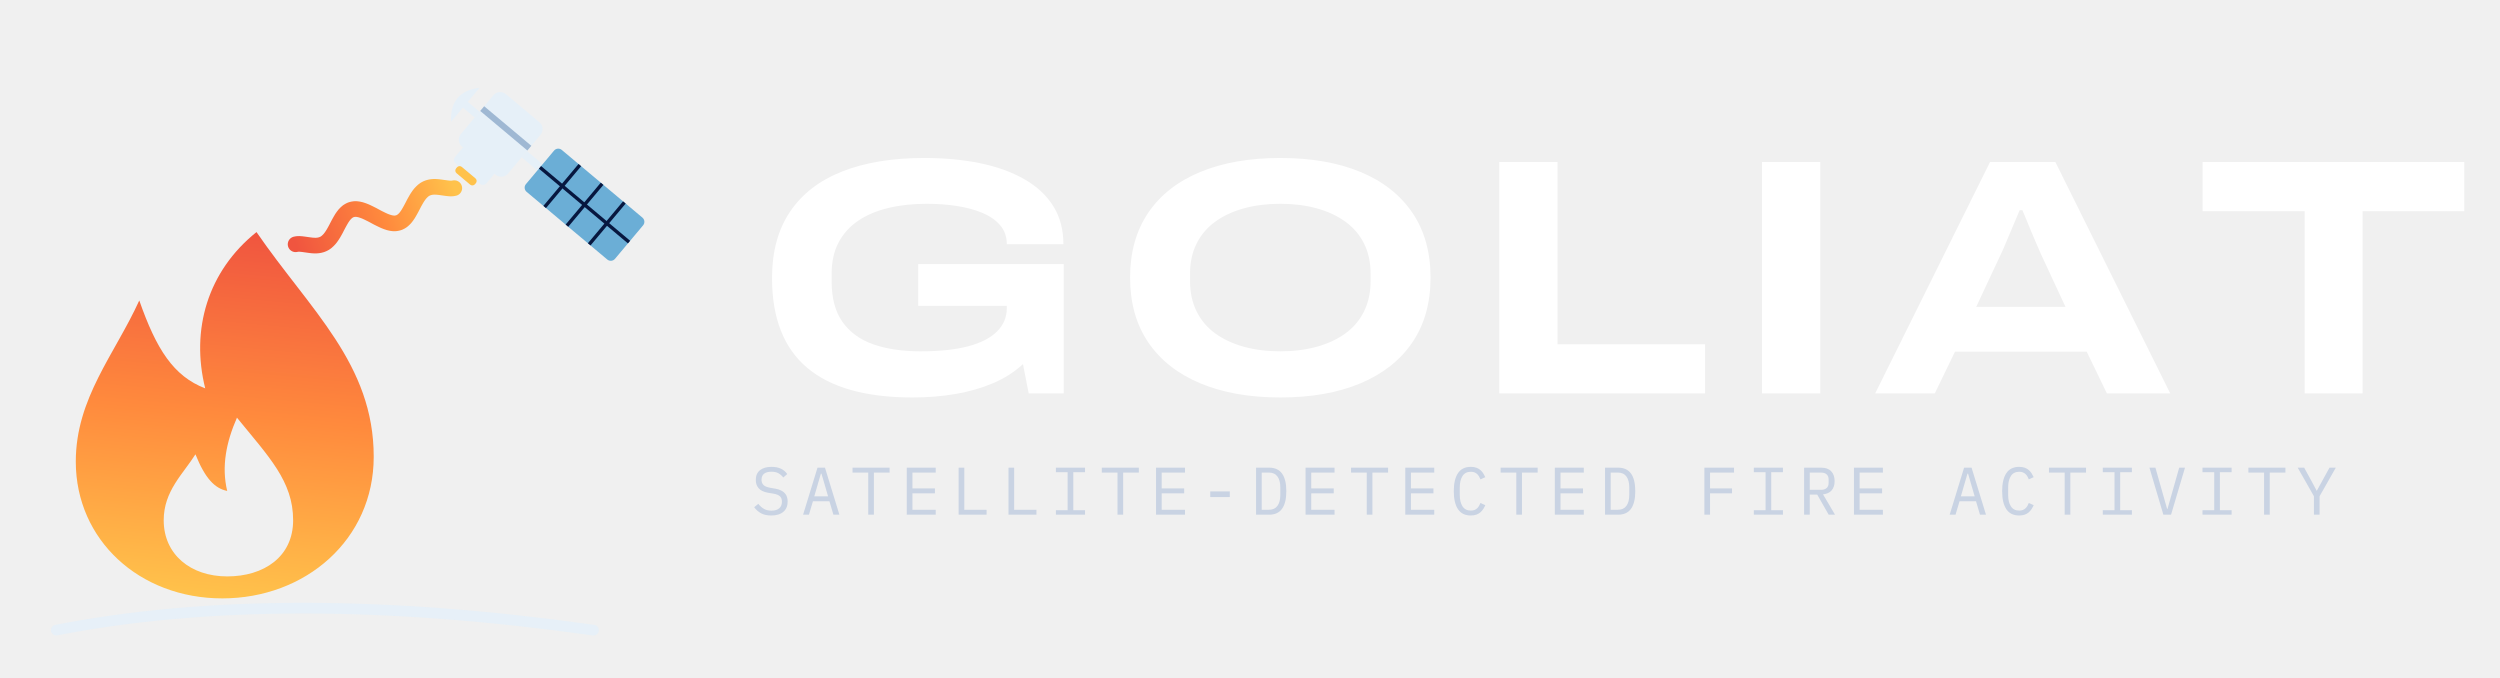
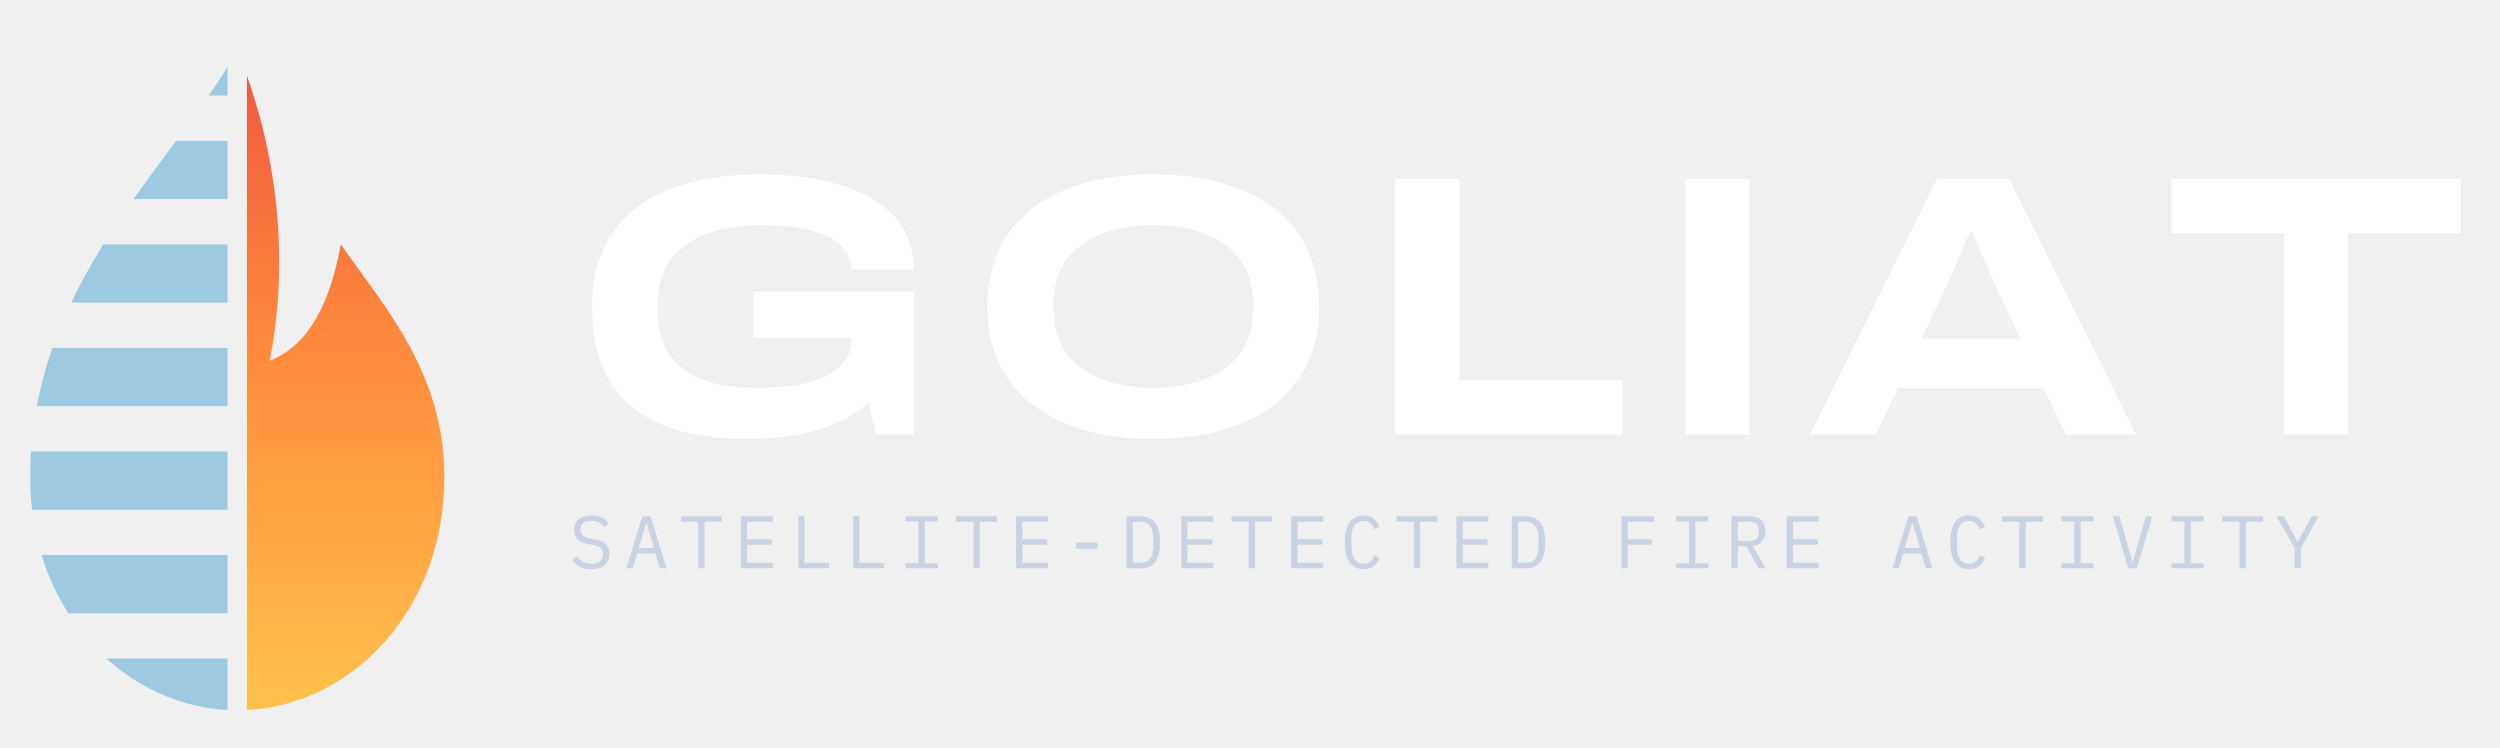
- <svg xmlns="http://www.w3.org/2000/svg" viewBox="0 0 742.2 201" width="742.2" height="201" role="img" aria-label="GOLIAT · Actividad de fuego detectada por satélite">
-   <g transform="translate(8 8) scale(1.45)">
-     <path d="M6 123.5 Q52 114.5 116 123.5" fill="none" stroke="#E6F0F8" stroke-width="2.2" stroke-linecap="round" opacity=".9" />
+ <svg xmlns="http://www.w3.org/2000/svg" viewBox="0 0 672.2 201" width="672.2" height="201" role="img" aria-label="GOLIAT · Actividad de fuego detectada por satélite">
+   <g transform="translate(-29 8) scale(1.45)">
    <defs>
-       <linearGradient id="fg13" gradientUnits="userSpaceOnUse" x1="40" y1="117" x2="47" y2="42">
+       <linearGradient id="gg32" gradientUnits="userSpaceOnUse" x1="64" y1="116" x2="64" y2="14">
        <stop offset="0" stop-color="#FFC24B" />
-         <stop offset=".5" stop-color="#FF8A3D" />
+         <stop offset=".55" stop-color="#FF8A3D" />
        <stop offset="1" stop-color="#F0553F" />
      </linearGradient>
+       <clipPath id="gl29">
+         <rect x="0" y="0" width="62.5" height="128" />
+       </clipPath>
+       <clipPath id="gr30">
+         <rect x="65.5" y="0" width="62.5" height="128" />
+       </clipPath>
+       <clipPath id="gf31">
+         <path d="M64 14 C74 32 96 50 96 80 C96 101 81 116 64 116 C47 116 32 101 32 80 C32 64 41 54 48 44 C50 55 54 60 59 62 C56 47 57.5 30 64 14 Z" transform="translate(128 0) scale(-1 1)" />
+       </clipPath>
    </defs>
-     <path d="M47 42 C58 58 71 69 71 88 C71 105 57 117 40 117 C23 117 10 105 10 89 C10 76 18 67 23 56 C26.5 66 30 71.5 36.5 74 C33.5 62 37 50 47 42 Z M43 80 C49.5 88 54.5 93 54.5 101 C54.5 108.5 48.5 112.5 41 112.5 C33.5 112.5 28 108 28 101 C28 95 32 91.5 34.5 87.5 C36.5 92.5 38.5 94.5 41 95 C39.8 90 40.8 85 43 80 Z" fill-rule="evenodd" fill="url(#fg13)" />
-     <defs>
-       <linearGradient id="wg14" gradientUnits="userSpaceOnUse" x1="55" y1="44.5" x2="87.5" y2="33">
-         <stop offset="0" stop-color="#F0553F" />
-         <stop offset=".55" stop-color="#FF8A3D" />
-         <stop offset="1" stop-color="#FFC24B" />
-       </linearGradient>
-     </defs>
-     <path d="M55.00 44.50 L55.38 44.43 L55.79 44.42 L56.20 44.45 L56.62 44.50 L57.05 44.56 L57.48 44.62 L57.91 44.68 L58.33 44.73 L58.75 44.76 L59.16 44.77 L59.56 44.74 L59.94 44.68 L60.31 44.58 L60.67 44.44 L61.01 44.26 L61.33 44.03 L61.64 43.75 L61.94 43.44 L62.22 43.09 L62.49 42.70 L62.75 42.29 L63.00 41.85 L63.25 41.40 L63.49 40.93 L63.73 40.47 L63.98 40.01 L64.23 39.57 L64.48 39.15 L64.75 38.76 L65.03 38.40 L65.33 38.09 L65.64 37.82 L65.97 37.61 L66.32 37.44 L66.69 37.34 L67.07 37.28 L67.48 37.28 L67.91 37.34 L68.35 37.44 L68.81 37.59 L69.28 37.77 L69.76 37.99 L70.25 38.23 L70.75 38.48 L71.25 38.75 L71.75 39.02 L72.25 39.27 L72.74 39.51 L73.22 39.73 L73.69 39.91 L74.15 40.06 L74.59 40.16 L75.02 40.22 L75.43 40.22 L75.81 40.16 L76.18 40.06 L76.53 39.89 L76.86 39.68 L77.17 39.41 L77.47 39.10 L77.75 38.74 L78.02 38.35 L78.27 37.93 L78.52 37.49 L78.77 37.03 L79.01 36.57 L79.25 36.10 L79.50 35.65 L79.75 35.21 L80.01 34.80 L80.28 34.41 L80.56 34.06 L80.86 33.75 L81.17 33.47 L81.49 33.24 L81.83 33.06 L82.19 32.92 L82.56 32.82 L82.94 32.76 L83.34 32.73 L83.75 32.74 L84.17 32.77 L84.59 32.82 L85.02 32.88 L85.45 32.94 L85.88 33.00 L86.30 33.05 L86.71 33.08 L87.12 33.07 L87.50 33.00" fill="none" stroke="url(#wg14)" stroke-width="3.2" stroke-linecap="round" stroke-linejoin="round" />
-     <g transform="translate(97 22) rotate(40) scale(0.7)">
-       <line x1="9" y1="0" x2="15" y2="0" stroke="#E6F0F8" stroke-width="2.4" />
-       <rect x="15" y="-8" width="34" height="16" rx="1.6" fill="#6BAED6" />
-       <line x1="23.5" y1="-8" x2="23.5" y2="8" stroke="#07173F" stroke-width="1" />
-       <line x1="32" y1="-8" x2="32" y2="8" stroke="#07173F" stroke-width="1" />
-       <line x1="40.5" y1="-8" x2="40.5" y2="8" stroke="#07173F" stroke-width="1" />
-       <line x1="15" y1="0" x2="49" y2="0" stroke="#07173F" stroke-width="1" />
-       <line x1="-9" y1="0" x2="-14" y2="0" stroke="#E6F0F8" stroke-width="2.2" />
-       <path d="M-13.5 -6.5 Q-19.5 0 -13.5 6.5 Z" fill="#E6F0F8" />
-       <rect x="-9" y="-10" width="18" height="20" rx="2.6" fill="#E6F0F8" />
-       <rect x="-9" y="-3.2" width="18" height="1.8" fill="#9FB8D3" />
-       <rect x="-6" y="9" width="12" height="6" rx="1.4" fill="#E6F0F8" />
-       <rect x="-3.6" y="14.6" width="7.2" height="2.4" rx="1" fill="#FFC24B" />
+     <g transform="translate(64 65) scale(1.2) translate(-64 -65)">
+       <g clip-path="url(#gl29)">
+         <g clip-path="url(#gf31)" fill="#9ECAE1">
+           <rect x="20" y="12" width="44" height="9" />
+           <rect x="20" y="28" width="44" height="9" />
+           <rect x="20" y="44" width="44" height="9" />
+           <rect x="20" y="60" width="44" height="9" />
+           <rect x="20" y="76" width="44" height="9" />
+           <rect x="20" y="92" width="44" height="9" />
+           <rect x="20" y="108" width="44" height="9" />
+         </g>
+       </g>
+       <g clip-path="url(#gr30)">
+         <path d="M64 14 C74 32 96 50 96 80 C96 101 81 116 64 116 C47 116 32 101 32 80 C32 64 41 54 48 44 C50 55 54 60 59 62 C56 47 57.5 30 64 14 Z" transform="translate(128 0) scale(-1 1)" fill="url(#gg32)" />
+       </g>
    </g>
  </g>
-   <path transform="translate(223 116.8) scale(1)" fill="#FFFFFF" d="M47.9 1.2Q27.1 1.2 16.65 -7.6Q6.2 -16.4 6.2 -34.3Q6.2 -46.0 11.55 -53.95Q16.9 -61.9 27.05 -65.9Q37.2 -69.9 51.4 -69.9Q60.4 -69.9 67.95 -68.35Q75.5 -66.8 81.1 -63.6Q86.7 -60.4 89.7 -55.6Q92.7 -50.8 92.7 -44.3H75.9Q75.9 -47.6 73.95 -49.9Q72.0 -52.2 68.65 -53.6Q65.3 -55.0 61.05 -55.65Q56.8 -56.3 52.1 -56.3Q45.9 -56.3 40.7 -55.05Q35.5 -53.8 31.75 -51.25Q28.0 -48.7 25.95 -44.8Q23.9 -40.9 23.9 -35.6V-33.2Q23.9 -25.8 27.1 -21.25Q30.3 -16.7 36.2 -14.6Q42.1 -12.5 50.3 -12.5Q58.8 -12.5 64.45 -14.0Q70.1 -15.5 73.0 -18.4Q75.9 -21.3 75.9 -25.3V-26.0H49.6V-38.4H92.8V0.0H82.4L80.7 -8.7Q76.9 -5.2 71.85 -3.05Q66.8 -0.9 60.75 0.15Q54.7 1.2 47.9 1.2ZM157.1 1.2Q143.4 1.2 133.35 -3.0Q123.3 -7.2 117.9 -15.15Q112.5 -23.1 112.5 -34.4Q112.5 -45.7 117.9 -53.65Q123.3 -61.6 133.35 -65.75Q143.4 -69.9 157.1 -69.9Q170.9 -69.9 180.9 -65.75Q190.9 -61.6 196.3 -53.65Q201.7 -45.7 201.7 -34.4Q201.7 -23.1 196.3 -15.15Q190.9 -7.2 180.9 -3.0Q170.9 1.2 157.1 1.2ZM157.1 -12.5Q163.0 -12.5 167.9 -13.85Q172.8 -15.2 176.4 -17.8Q180.0 -20.4 181.95 -24.35Q183.9 -28.3 183.9 -33.3V-35.6Q183.9 -40.6 181.95 -44.5Q180.0 -48.4 176.4 -51.0Q172.8 -53.6 167.9 -54.95Q163.0 -56.3 157.1 -56.3Q151.2 -56.3 146.3 -54.95Q141.4 -53.6 137.8 -51.0Q134.2 -48.4 132.25 -44.5Q130.3 -40.6 130.3 -35.6V-33.3Q130.3 -28.3 132.25 -24.35Q134.2 -20.4 137.8 -17.8Q141.4 -15.2 146.3 -13.85Q151.2 -12.5 157.1 -12.5ZM222.1 0.0V-68.7H239.4V-14.6H283.2V0.0ZM300.1 0.0V-68.7H317.4V0.0ZM333.7 0.0 367.8 -68.7H387.2L421.3 0.0H402.5L396.5 -12.4H357.4L351.4 0.0ZM363.7 -25.7H390.2L382.9 -41.4Q382.5 -42.4 381.6 -44.4Q380.7 -46.4 379.85 -48.5Q379.0 -50.6 378.3 -52.3Q377.6 -54.0 377.4 -54.4H376.6Q375.8 -52.4 374.7 -49.9Q373.6 -47.4 372.65 -45.05Q371.7 -42.7 371.0 -41.3ZM461.2 0.0V-54.1H430.9V-68.7H508.6V-54.1H478.4V0.0Z" />
-   <path transform="translate(223 152.8) scale(1)" fill="#C9D3E3" d="M5.96 0.24Q4.08 0.24 2.88 -0.45Q1.68 -1.14 0.9 -2.22L2.12 -3.22Q2.94 -2.2 3.85 -1.7Q4.76 -1.2 6.02 -1.2Q7.54 -1.2 8.34 -1.9Q9.14 -2.6 9.14 -3.86Q9.14 -4.88 8.56 -5.45Q7.98 -6.02 6.54 -6.26L4.98 -6.52Q3.96 -6.7 3.27 -7.06Q2.58 -7.42 2.16 -7.93Q1.74 -8.44 1.56 -9.05Q1.38 -9.66 1.38 -10.32Q1.38 -12.24 2.64 -13.22Q3.9 -14.2 6.04 -14.2Q7.72 -14.2 8.87 -13.64Q10.02 -13.08 10.72 -12.06L9.54 -11.04Q8.96 -11.8 8.14 -12.28Q7.32 -12.76 6.02 -12.76Q4.6 -12.76 3.84 -12.16Q3.08 -11.56 3.08 -10.36Q3.08 -9.42 3.65 -8.83Q4.22 -8.24 5.7 -7.98L7.2 -7.72Q8.22 -7.54 8.92 -7.18Q9.62 -6.82 10.05 -6.32Q10.48 -5.82 10.66 -5.2Q10.84 -4.58 10.84 -3.9Q10.84 -1.96 9.57 -0.86Q8.3 0.24 5.96 0.24ZM24.42 0.0 23.24 -3.98H18.34L17.16 0.0H15.42L19.7 -13.96H21.92L26.2 0.0ZM20.88 -12.18H20.7L18.74 -5.44H22.84ZM36.44 -12.5V0.0H34.76V-12.5H30.1V-13.96H41.1V-12.5ZM46.2 0.0V-13.96H54.8V-12.5H47.88V-7.8H54.56V-6.34H47.88V-1.46H54.8V0.0ZM61.6 0.0V-13.96H63.28V-1.46H69.9V0.0ZM76.4 0.0V-13.96H78.08V-1.46H84.7V0.0ZM90.48 0.0V-1.34H93.96V-12.62H90.48V-13.96H99.12V-12.62H95.64V-1.34H99.12V0.0ZM110.44 -12.5V0.0H108.76V-12.5H104.1V-13.96H115.1V-12.5ZM120.2 0.0V-13.96H128.8V-12.5H121.88V-7.8H128.56V-6.34H121.88V-1.46H128.8V0.0ZM136.3 -5.24V-6.92H142.1V-5.24ZM149.9 -13.96H153.8Q156.36 -13.96 157.62 -12.2Q158.88 -10.44 158.88 -6.98Q158.88 -3.52 157.62 -1.76Q156.36 0.0 153.8 0.0H149.9ZM153.72 -1.46Q155.4 -1.46 156.25 -2.62Q157.1 -3.78 157.1 -5.9V-8.06Q157.1 -10.18 156.25 -11.34Q155.4 -12.5 153.72 -12.5H151.58V-1.46ZM164.6 0.0V-13.96H173.2V-12.5H166.28V-7.8H172.96V-6.34H166.28V-1.46H173.2V0.0ZM184.44 -12.5V0.0H182.76V-12.5H178.1V-13.96H189.1V-12.5ZM194.2 0.0V-13.96H202.8V-12.5H195.88V-7.8H202.56V-6.34H195.88V-1.46H202.8V0.0ZM213.66 0.24Q211.1 0.24 209.85 -1.62Q208.6 -3.48 208.6 -6.98Q208.6 -10.48 209.85 -12.34Q211.1 -14.2 213.66 -14.2Q214.62 -14.2 215.32 -13.94Q216.02 -13.68 216.52 -13.24Q217.02 -12.8 217.36 -12.25Q217.7 -11.7 217.96 -11.14L216.52 -10.48Q216.34 -10.94 216.1 -11.35Q215.86 -11.76 215.53 -12.07Q215.2 -12.38 214.75 -12.56Q214.3 -12.74 213.66 -12.74Q212 -12.74 211.19 -11.48Q210.38 -10.22 210.38 -8.12V-5.84Q210.38 -3.74 211.19 -2.48Q212 -1.22 213.66 -1.22Q214.3 -1.22 214.75 -1.4Q215.2 -1.58 215.53 -1.89Q215.86 -2.2 216.1 -2.61Q216.34 -3.02 216.52 -3.48L217.96 -2.82Q217.7 -2.24 217.36 -1.7Q217.02 -1.16 216.52 -0.72Q216.02 -0.28 215.32 -0.02Q214.62 0.24 213.66 0.24ZM228.84 -12.5V0.0H227.16V-12.5H222.5V-13.96H233.5V-12.5ZM238.6 0.0V-13.96H247.2V-12.5H240.28V-7.8H246.96V-6.34H240.28V-1.46H247.2V0.0ZM253.5 -13.96H257.4Q259.96 -13.96 261.22 -12.2Q262.48 -10.44 262.48 -6.98Q262.48 -3.52 261.22 -1.76Q259.96 0.0 257.4 0.0H253.5ZM257.32 -1.46Q259 -1.46 259.85 -2.62Q260.7 -3.78 260.7 -5.9V-8.06Q260.7 -10.18 259.85 -11.34Q259 -12.5 257.32 -12.5H255.18V-1.46ZM283 0.0V-13.96H291.8V-12.5H284.68V-7.8H291.2V-6.34H284.68V0.0ZM297.68 0.0V-1.34H301.16V-12.62H297.68V-13.96H306.32V-12.62H302.84V-1.34H306.32V0.0ZM314.28 0.0H312.6V-13.96H317.68Q319.62 -13.96 320.64 -12.9Q321.66 -11.84 321.66 -9.94Q321.66 -8.24 320.78 -7.22Q319.9 -6.2 318.22 -6.04L321.78 0.0H319.9L316.5 -5.96H314.28ZM317.64 -7.38Q318.7 -7.38 319.29 -7.91Q319.88 -8.44 319.88 -9.42V-10.46Q319.88 -11.44 319.29 -11.97Q318.7 -12.5 317.64 -12.5H314.28V-7.38ZM327.4 0.0V-13.96H336V-12.5H329.08V-7.8H335.76V-6.34H329.08V-1.46H336V0.0ZM364.82 0.0 363.64 -3.98H358.74L357.56 0.0H355.82L360.1 -13.96H362.32L366.6 0.0ZM361.28 -12.18H361.1L359.14 -5.44H363.24ZM376.46 0.24Q373.9 0.24 372.65 -1.62Q371.4 -3.48 371.4 -6.98Q371.4 -10.48 372.65 -12.34Q373.9 -14.2 376.46 -14.2Q377.42 -14.2 378.12 -13.94Q378.82 -13.68 379.32 -13.24Q379.82 -12.8 380.16 -12.25Q380.5 -11.7 380.76 -11.14L379.32 -10.48Q379.14 -10.94 378.9 -11.35Q378.66 -11.76 378.33 -12.07Q378 -12.38 377.55 -12.56Q377.1 -12.74 376.46 -12.74Q374.8 -12.74 373.99 -11.48Q373.18 -10.22 373.18 -8.12V-5.84Q373.18 -3.74 373.99 -2.48Q374.8 -1.22 376.46 -1.22Q377.1 -1.22 377.55 -1.4Q378 -1.58 378.33 -1.89Q378.66 -2.2 378.9 -2.61Q379.14 -3.02 379.32 -3.48L380.76 -2.82Q380.5 -2.24 380.16 -1.7Q379.82 -1.16 379.32 -0.72Q378.82 -0.28 378.12 -0.02Q377.42 0.24 376.46 0.24ZM391.64 -12.5V0.0H389.96V-12.5H385.3V-13.96H396.3V-12.5ZM401.28 0.0V-1.34H404.76V-12.62H401.28V-13.96H409.92V-12.62H406.44V-1.34H409.92V0.0ZM419.26 0.0 415.12 -13.96H416.9L418.88 -6.98L420.38 -1.7H420.48L421.98 -6.98L423.96 -13.96H425.68L421.54 0.0ZM430.88 0.0V-1.34H434.36V-12.62H430.88V-13.96H439.52V-12.62H436.04V-1.34H439.52V0.0ZM450.84 -12.5V0.0H449.16V-12.5H444.5V-13.96H455.5V-12.5ZM463.96 0.0V-5.48L459.14 -13.96H461.06L463.06 -10.32L464.76 -7.14H464.84L466.58 -10.32L468.58 -13.96H470.46L465.64 -5.48V0.0Z" />
+   <path transform="translate(153 116.8) scale(1)" fill="#FFFFFF" d="M47.9 1.2Q27.1 1.2 16.65 -7.6Q6.2 -16.4 6.2 -34.3Q6.2 -46.0 11.55 -53.95Q16.9 -61.9 27.05 -65.9Q37.2 -69.9 51.4 -69.9Q60.4 -69.9 67.95 -68.35Q75.5 -66.8 81.1 -63.6Q86.7 -60.4 89.7 -55.6Q92.7 -50.8 92.7 -44.3H75.9Q75.9 -47.6 73.95 -49.9Q72.0 -52.2 68.65 -53.6Q65.3 -55.0 61.05 -55.65Q56.8 -56.3 52.1 -56.3Q45.9 -56.3 40.7 -55.05Q35.5 -53.8 31.75 -51.25Q28.0 -48.7 25.95 -44.8Q23.9 -40.9 23.9 -35.6V-33.2Q23.9 -25.8 27.1 -21.25Q30.3 -16.7 36.2 -14.6Q42.1 -12.5 50.3 -12.5Q58.8 -12.5 64.45 -14.0Q70.1 -15.5 73.0 -18.4Q75.9 -21.3 75.9 -25.3V-26.0H49.6V-38.4H92.8V0.0H82.4L80.7 -8.7Q76.9 -5.2 71.85 -3.05Q66.8 -0.9 60.75 0.15Q54.7 1.2 47.9 1.2ZM157.1 1.2Q143.4 1.2 133.35 -3.0Q123.3 -7.2 117.9 -15.15Q112.5 -23.1 112.5 -34.4Q112.5 -45.7 117.9 -53.65Q123.3 -61.6 133.35 -65.75Q143.4 -69.9 157.1 -69.9Q170.9 -69.9 180.9 -65.75Q190.9 -61.6 196.3 -53.65Q201.7 -45.7 201.7 -34.4Q201.7 -23.1 196.3 -15.15Q190.9 -7.2 180.9 -3.0Q170.9 1.2 157.1 1.2ZM157.1 -12.5Q163.0 -12.5 167.9 -13.85Q172.8 -15.2 176.4 -17.8Q180.0 -20.4 181.95 -24.35Q183.9 -28.3 183.9 -33.3V-35.6Q183.9 -40.6 181.95 -44.5Q180.0 -48.4 176.4 -51.0Q172.8 -53.6 167.9 -54.95Q163.0 -56.3 157.1 -56.3Q151.2 -56.3 146.3 -54.95Q141.4 -53.6 137.8 -51.0Q134.2 -48.4 132.25 -44.5Q130.3 -40.6 130.3 -35.6V-33.3Q130.3 -28.3 132.25 -24.35Q134.2 -20.4 137.8 -17.8Q141.4 -15.2 146.3 -13.85Q151.2 -12.5 157.1 -12.5ZM222.1 0.0V-68.7H239.4V-14.6H283.2V0.0ZM300.1 0.0V-68.7H317.4V0.0ZM333.7 0.0 367.8 -68.7H387.2L421.3 0.0H402.5L396.5 -12.4H357.4L351.4 0.0ZM363.7 -25.7H390.2L382.9 -41.4Q382.5 -42.4 381.6 -44.4Q380.7 -46.4 379.85 -48.5Q379.0 -50.6 378.3 -52.3Q377.6 -54.0 377.4 -54.4H376.6Q375.8 -52.4 374.7 -49.9Q373.6 -47.4 372.65 -45.05Q371.7 -42.7 371.0 -41.3ZM461.2 0.0V-54.1H430.9V-68.7H508.6V-54.1H478.4V0.0Z" />
+   <path transform="translate(153 152.8) scale(1)" fill="#C9D3E3" d="M5.96 0.24Q4.08 0.24 2.88 -0.45Q1.68 -1.14 0.9 -2.22L2.12 -3.22Q2.94 -2.2 3.85 -1.7Q4.76 -1.2 6.02 -1.2Q7.54 -1.2 8.34 -1.9Q9.14 -2.6 9.14 -3.86Q9.14 -4.88 8.56 -5.45Q7.98 -6.02 6.54 -6.26L4.98 -6.52Q3.96 -6.7 3.27 -7.06Q2.58 -7.42 2.16 -7.93Q1.74 -8.44 1.56 -9.05Q1.38 -9.66 1.38 -10.32Q1.38 -12.24 2.64 -13.22Q3.9 -14.2 6.04 -14.2Q7.72 -14.2 8.87 -13.64Q10.02 -13.08 10.72 -12.06L9.54 -11.04Q8.96 -11.8 8.14 -12.28Q7.32 -12.76 6.02 -12.76Q4.6 -12.76 3.84 -12.16Q3.08 -11.56 3.08 -10.36Q3.08 -9.42 3.65 -8.83Q4.22 -8.24 5.7 -7.98L7.2 -7.72Q8.22 -7.54 8.92 -7.18Q9.62 -6.82 10.05 -6.32Q10.48 -5.82 10.66 -5.2Q10.84 -4.58 10.84 -3.9Q10.84 -1.96 9.57 -0.86Q8.3 0.24 5.96 0.24ZM24.42 0.0 23.24 -3.98H18.34L17.16 0.0H15.42L19.7 -13.96H21.92L26.2 0.0ZM20.88 -12.18H20.7L18.74 -5.44H22.84ZM36.44 -12.5V0.0H34.76V-12.5H30.1V-13.96H41.1V-12.5ZM46.2 0.0V-13.96H54.8V-12.5H47.88V-7.8H54.56V-6.34H47.88V-1.46H54.8V0.0ZM61.6 0.0V-13.96H63.28V-1.46H69.9V0.0ZM76.4 0.0V-13.96H78.08V-1.46H84.7V0.0ZM90.48 0.0V-1.34H93.96V-12.62H90.48V-13.96H99.12V-12.62H95.64V-1.34H99.12V0.0ZM110.44 -12.5V0.0H108.76V-12.5H104.1V-13.96H115.1V-12.5ZM120.2 0.0V-13.96H128.8V-12.5H121.88V-7.8H128.56V-6.34H121.88V-1.46H128.8V0.0ZM136.3 -5.24V-6.92H142.1V-5.24ZM149.9 -13.96H153.8Q156.36 -13.96 157.62 -12.2Q158.88 -10.44 158.88 -6.98Q158.88 -3.52 157.62 -1.76Q156.36 0.0 153.8 0.0H149.9ZM153.72 -1.46Q155.4 -1.46 156.25 -2.62Q157.1 -3.78 157.1 -5.9V-8.06Q157.1 -10.18 156.25 -11.34Q155.4 -12.5 153.72 -12.5H151.58V-1.46ZM164.6 0.0V-13.96H173.2V-12.5H166.28V-7.8H172.96V-6.34H166.28V-1.46H173.2V0.0ZM184.44 -12.5V0.0H182.76V-12.5H178.1V-13.96H189.1V-12.5ZM194.2 0.0V-13.96H202.8V-12.5H195.88V-7.8H202.56V-6.34H195.88V-1.46H202.8V0.0ZM213.66 0.24Q211.1 0.24 209.85 -1.62Q208.6 -3.48 208.6 -6.98Q208.6 -10.48 209.85 -12.34Q211.1 -14.2 213.66 -14.2Q214.62 -14.2 215.32 -13.94Q216.02 -13.68 216.52 -13.24Q217.02 -12.8 217.36 -12.25Q217.7 -11.7 217.96 -11.14L216.52 -10.48Q216.34 -10.94 216.1 -11.35Q215.86 -11.76 215.53 -12.07Q215.2 -12.38 214.75 -12.56Q214.3 -12.74 213.66 -12.74Q212 -12.74 211.19 -11.48Q210.38 -10.22 210.38 -8.12V-5.84Q210.38 -3.74 211.19 -2.48Q212 -1.22 213.66 -1.22Q214.3 -1.22 214.75 -1.4Q215.2 -1.58 215.53 -1.89Q215.86 -2.2 216.1 -2.61Q216.34 -3.02 216.52 -3.48L217.96 -2.82Q217.7 -2.24 217.36 -1.7Q217.02 -1.16 216.52 -0.72Q216.02 -0.28 215.32 -0.02Q214.62 0.24 213.66 0.24ZM228.84 -12.5V0.0H227.16V-12.5H222.5V-13.96H233.5V-12.5ZM238.6 0.0V-13.96H247.2V-12.5H240.28V-7.8H246.96V-6.34H240.28V-1.46H247.2V0.0ZM253.5 -13.96H257.4Q259.96 -13.96 261.22 -12.2Q262.48 -10.44 262.48 -6.98Q262.48 -3.52 261.22 -1.76Q259.96 0.0 257.4 0.0H253.5ZM257.32 -1.46Q259 -1.46 259.85 -2.62Q260.7 -3.78 260.7 -5.9V-8.06Q260.7 -10.18 259.85 -11.34Q259 -12.5 257.32 -12.5H255.18V-1.46ZM283 0.0V-13.96H291.8V-12.5H284.68V-7.8H291.2V-6.34H284.68V0.0ZM297.68 0.0V-1.34H301.16V-12.62H297.68V-13.96H306.32V-12.62H302.84V-1.34H306.32V0.0ZM314.28 0.0H312.6V-13.96H317.68Q319.62 -13.96 320.64 -12.9Q321.66 -11.84 321.66 -9.94Q321.66 -8.24 320.78 -7.22Q319.9 -6.2 318.22 -6.04L321.78 0.0H319.9L316.5 -5.96H314.28ZM317.64 -7.38Q318.7 -7.38 319.29 -7.91Q319.88 -8.44 319.88 -9.42V-10.46Q319.88 -11.44 319.29 -11.97Q318.7 -12.5 317.64 -12.5H314.28V-7.38ZM327.4 0.0V-13.96H336V-12.5H329.08V-7.8H335.76V-6.34H329.08V-1.46H336V0.0ZM364.82 0.0 363.64 -3.98H358.74L357.56 0.0H355.82L360.1 -13.96H362.32L366.6 0.0ZM361.28 -12.18H361.1L359.14 -5.44H363.24ZM376.46 0.24Q373.9 0.24 372.65 -1.62Q371.4 -3.48 371.4 -6.98Q371.4 -10.48 372.65 -12.34Q373.9 -14.2 376.46 -14.2Q377.42 -14.2 378.12 -13.94Q378.82 -13.68 379.32 -13.24Q379.82 -12.8 380.16 -12.25Q380.5 -11.7 380.76 -11.14L379.32 -10.48Q379.14 -10.94 378.9 -11.35Q378.66 -11.76 378.33 -12.07Q378 -12.38 377.55 -12.56Q377.1 -12.74 376.46 -12.74Q374.8 -12.74 373.99 -11.48Q373.18 -10.22 373.18 -8.12V-5.84Q373.18 -3.74 373.99 -2.48Q374.8 -1.22 376.46 -1.22Q377.1 -1.22 377.55 -1.4Q378 -1.58 378.33 -1.89Q378.66 -2.2 378.9 -2.61Q379.14 -3.02 379.32 -3.48L380.76 -2.82Q380.5 -2.24 380.16 -1.7Q379.82 -1.16 379.32 -0.72Q378.82 -0.28 378.12 -0.02Q377.42 0.24 376.46 0.24ZM391.64 -12.5V0.0H389.96V-12.5H385.3V-13.96H396.3V-12.5ZM401.28 0.0V-1.34H404.76V-12.62H401.28V-13.96H409.92V-12.62H406.44V-1.34H409.92V0.0ZM419.26 0.0 415.12 -13.96H416.9L418.88 -6.98L420.38 -1.7H420.48L421.98 -6.98L423.96 -13.96H425.68L421.54 0.0ZM430.88 0.0V-1.34H434.36V-12.62H430.88V-13.96H439.52V-12.62H436.04V-1.34H439.52V0.0ZM450.84 -12.5V0.0H449.16V-12.5H444.5V-13.96H455.5V-12.5ZM463.96 0.0V-5.48L459.14 -13.96H461.06L463.06 -10.32L464.76 -7.14H464.84L466.58 -10.32L468.58 -13.96H470.46L465.64 -5.48V0.0Z" />
</svg>
